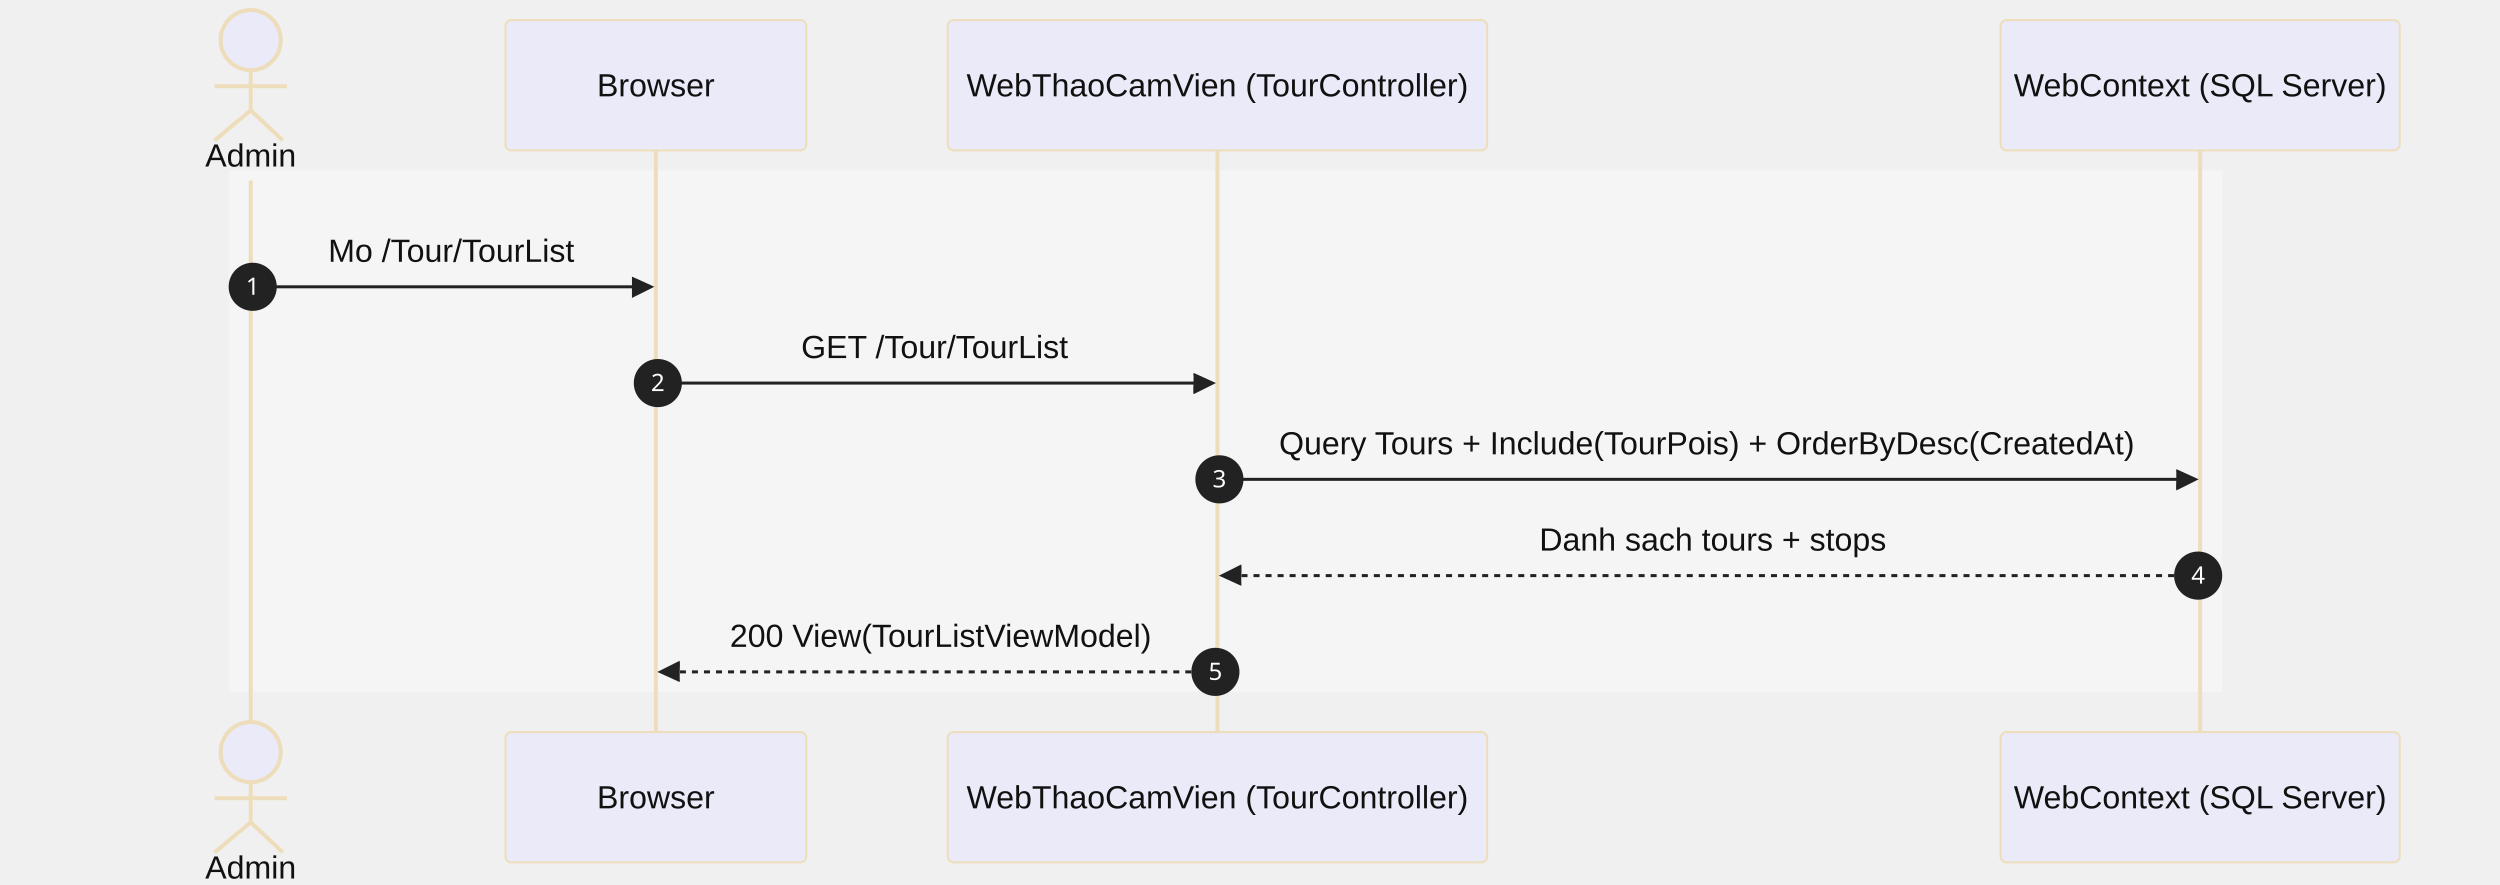
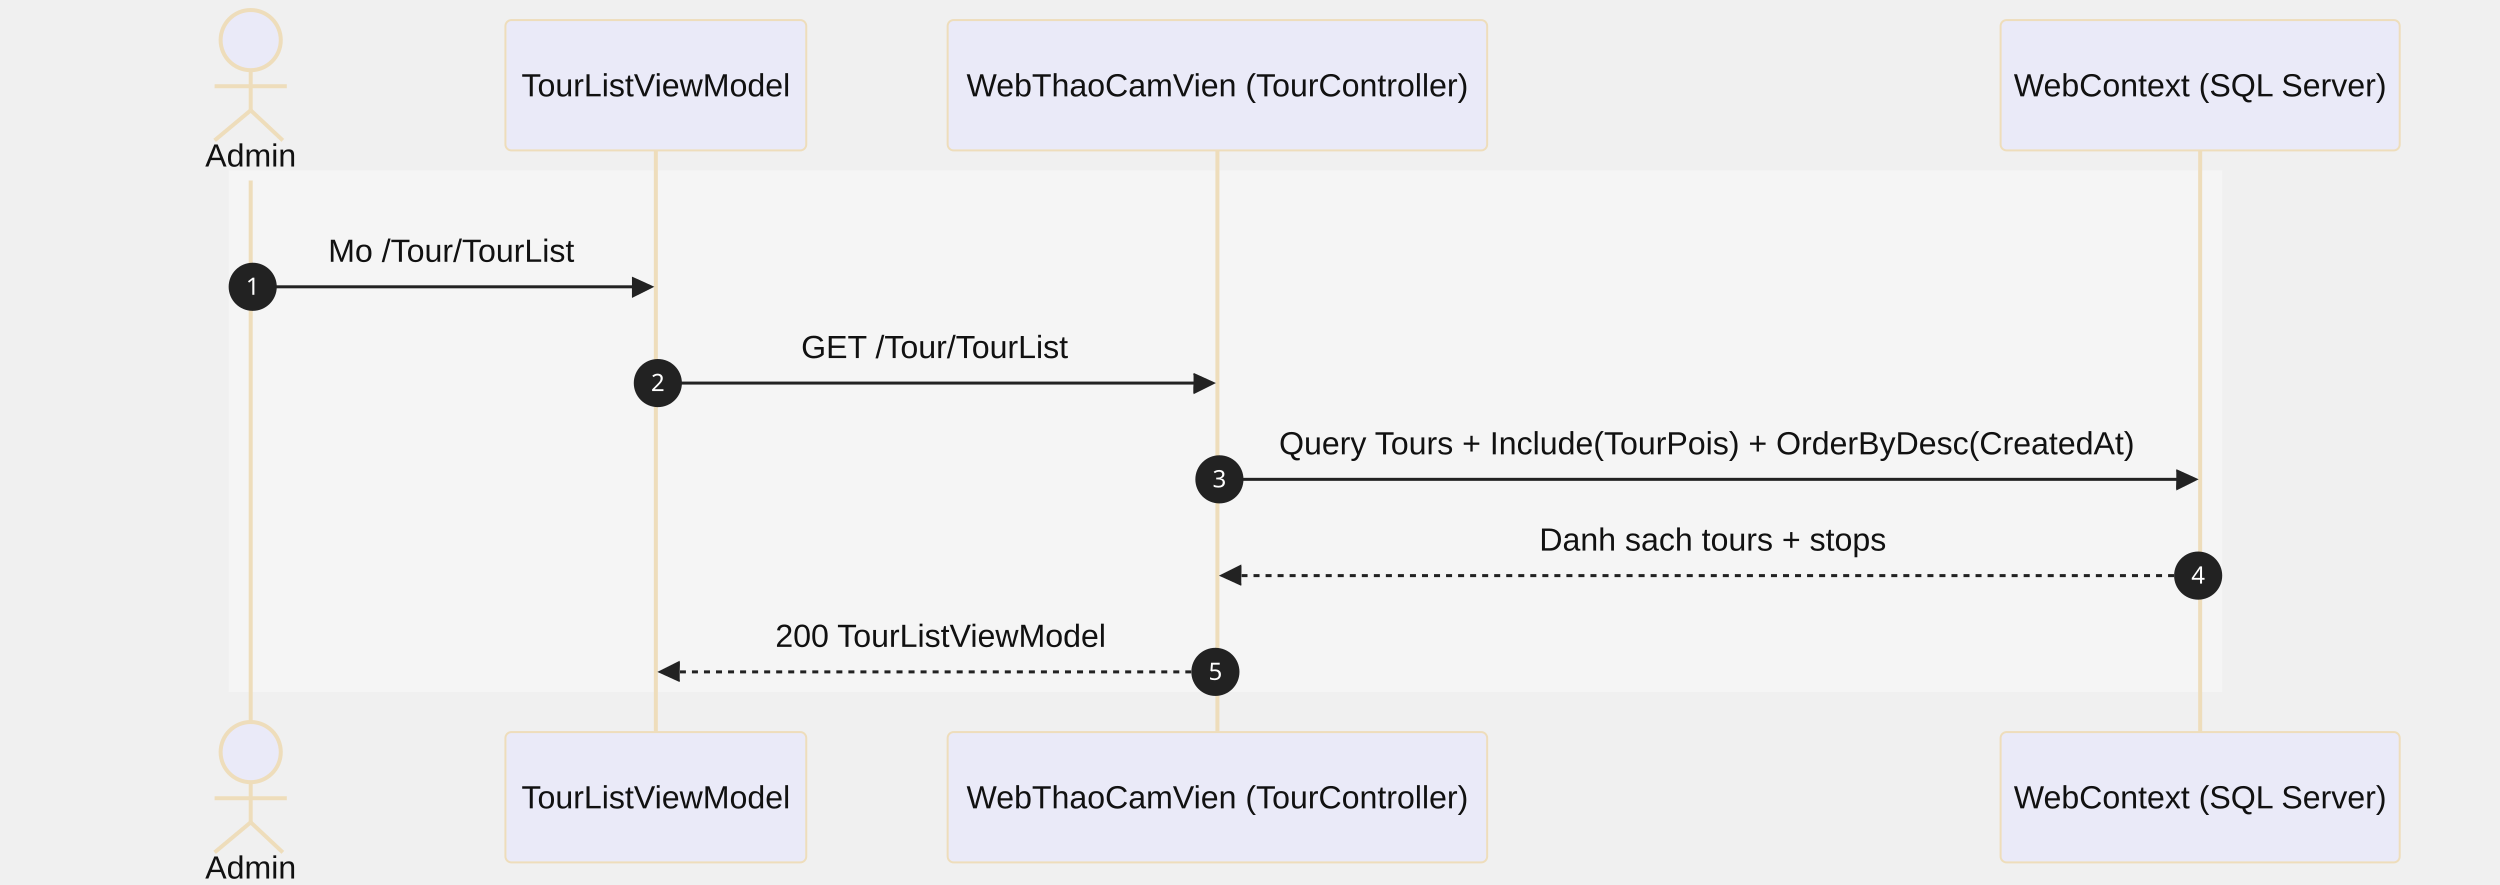
<svg xmlns="http://www.w3.org/2000/svg" id="container" width="1246.5" height="441" viewBox="-50 -10 1246.5 441" role="graphics-document document" aria-roledescription="sequence">
  <rect x="64" y="75" fill="rgb(245,245,245)" width="994" height="260" class="rect" />
  <g>
    <rect x="947.5" y="355" fill="#eaeaea" stroke="#666" width="199" height="65" name="DB" rx="3" ry="3" class="actor actor-bottom" />
    <text x="1047" y="387.5" dominant-baseline="central" alignment-baseline="central" class="actor actor-box" style="text-anchor: middle; font-size: 16px; font-weight: 400;">
      <tspan x="1047" dy="0">WebContext (SQL Server)</tspan>
    </text>
  </g>
  <g>
    <rect x="422.5" y="355" fill="#eaeaea" stroke="#666" width="269" height="65" name="W" rx="3" ry="3" class="actor actor-bottom" />
    <text x="557" y="387.5" dominant-baseline="central" alignment-baseline="central" class="actor actor-box" style="text-anchor: middle; font-size: 16px; font-weight: 400;">
      <tspan x="557" dy="0">WebThaoCamVien (TourController)</tspan>
    </text>
  </g>
  <g>
    <rect x="202" y="355" fill="#eaeaea" stroke="#666" width="150" height="65" name="B" rx="3" ry="3" class="actor actor-bottom" />
    <text x="277" y="387.5" dominant-baseline="central" alignment-baseline="central" class="actor actor-box" style="text-anchor: middle; font-size: 16px; font-weight: 400;">
-       <tspan x="277" dy="0">Browser</tspan>
+       <tspan x="277" dy="0">TourListViewModel</tspan>
    </text>
  </g>
  <g />
  <g>
    <line id="actor3" x1="1047" y1="65" x2="1047" y2="355" class="actor-line 200" stroke-width="0.5px" stroke="#999" name="DB" />
    <g id="root-3">
      <rect x="947.5" y="0" fill="#eaeaea" stroke="#666" width="199" height="65" name="DB" rx="3" ry="3" class="actor actor-top" />
      <text x="1047" y="32.5" dominant-baseline="central" alignment-baseline="central" class="actor actor-box" style="text-anchor: middle; font-size: 16px; font-weight: 400;">
        <tspan x="1047" dy="0">WebContext (SQL Server)</tspan>
      </text>
    </g>
  </g>
  <g>
    <line id="actor2" x1="557" y1="65" x2="557" y2="355" class="actor-line 200" stroke-width="0.5px" stroke="#999" name="W" />
    <g id="root-2">
      <rect x="422.5" y="0" fill="#eaeaea" stroke="#666" width="269" height="65" name="W" rx="3" ry="3" class="actor actor-top" />
      <text x="557" y="32.5" dominant-baseline="central" alignment-baseline="central" class="actor actor-box" style="text-anchor: middle; font-size: 16px; font-weight: 400;">
        <tspan x="557" dy="0">WebThaoCamVien (TourController)</tspan>
      </text>
    </g>
  </g>
  <g>
    <line id="actor1" x1="277" y1="65" x2="277" y2="355" class="actor-line 200" stroke-width="0.5px" stroke="#999" name="B" />
    <g id="root-1">
      <rect x="202" y="0" fill="#eaeaea" stroke="#666" width="150" height="65" name="B" rx="3" ry="3" class="actor actor-top" />
      <text x="277" y="32.5" dominant-baseline="central" alignment-baseline="central" class="actor actor-box" style="text-anchor: middle; font-size: 16px; font-weight: 400;">
-         <tspan x="277" dy="0">Browser</tspan>
+         <tspan x="277" dy="0">TourListViewModel</tspan>
      </text>
    </g>
  </g>
  <g>
    <line id="actor0" x1="75" y1="80" x2="75" y2="355" class="actor-line 200" stroke-width="0.5px" stroke="#999" name="U" />
  </g>
  <style>#container{font-family:"trebuchet ms",verdana,arial,sans-serif;font-size:16px;fill:#333;}@keyframes edge-animation-frame{from{stroke-dashoffset:0;}}@keyframes dash{to{stroke-dashoffset:0;}}#container .edge-animation-slow{stroke-dasharray:9,5!important;stroke-dashoffset:900;animation:dash 50s linear infinite;stroke-linecap:round;}#container .edge-animation-fast{stroke-dasharray:9,5!important;stroke-dashoffset:900;animation:dash 20s linear infinite;stroke-linecap:round;}#container .error-icon{fill:hsl(220.588, 100%, 98.333%);}#container .error-text{fill:rgb(8.5, 5.75, 0);stroke:rgb(8.5, 5.75, 0);}#container .edge-thickness-normal{stroke-width:1px;}#container .edge-thickness-thick{stroke-width:3.5px;}#container .edge-pattern-solid{stroke-dasharray:0;}#container .edge-thickness-invisible{stroke-width:0;fill:none;}#container .edge-pattern-dashed{stroke-dasharray:3;}#container .edge-pattern-dotted{stroke-dasharray:2;}#container .marker{fill:#000000;stroke:#000000;}#container .marker.cross{stroke:#000000;}#container svg{font-family:"trebuchet ms",verdana,arial,sans-serif;font-size:16px;}#container p{margin:0;}#container .actor{stroke:hsl(40.588, 60%, 83.333%);fill:#eaeaf8;}#container text.actor&gt;tspan{fill:#111111;stroke:none;}#container .actor-line{stroke:hsl(40.588, 60%, 83.333%);}#container .innerArc{stroke-width:1.5;stroke-dasharray:none;}#container .messageLine0{stroke-width:1.5;stroke-dasharray:none;stroke:#222222;}#container .messageLine1{stroke-width:1.5;stroke-dasharray:2,2;stroke:#222222;}#container #arrowhead path{fill:#222222;stroke:#222222;}#container .sequenceNumber{fill:#ffffff;}#container #sequencenumber{fill:#222222;}#container #crosshead path{fill:#222222;stroke:#222222;}#container .messageText{fill:#111111;stroke:none;}#container .labelBox{stroke:hsl(40.588, 60%, 83.333%);fill:#eaeaf8;}#container .labelText,#container .labelText&gt;tspan{fill:#111111;stroke:none;}#container .loopText,#container .loopText&gt;tspan{fill:#111111;stroke:none;}#container .loopLine{stroke-width:2px;stroke-dasharray:2,2;stroke:hsl(40.588, 60%, 83.333%);fill:hsl(40.588, 60%, 83.333%);}#container .note{stroke:hsl(52.683, 60%, 73.922%);fill:#fff5ad;}#container .noteText,#container .noteText&gt;tspan{fill:#333;stroke:none;}#container .activation0{fill:hsl(-79.412, 100%, 93.333%);stroke:hsl(-79.412, 100%, 83.333%);}#container .activation1{fill:hsl(-79.412, 100%, 93.333%);stroke:hsl(-79.412, 100%, 83.333%);}#container .activation2{fill:hsl(-79.412, 100%, 93.333%);stroke:hsl(-79.412, 100%, 83.333%);}#container .actorPopupMenu{position:absolute;}#container .actorPopupMenuPanel{position:absolute;fill:#eaeaf8;box-shadow:0px 8px 16px 0px rgba(0,0,0,0.2);filter:drop-shadow(3px 5px 2px rgb(0 0 0 / 0.4));}#container .actor-man line{stroke:hsl(40.588, 60%, 83.333%);fill:#eaeaf8;}#container .actor-man circle,#container line{stroke:hsl(40.588, 60%, 83.333%);fill:#eaeaf8;stroke-width:2px;}#container :root{--mermaid-font-family:"trebuchet ms",verdana,arial,sans-serif;}</style>
  <g />
  <defs>
    <symbol id="computer" width="24" height="24">
      <path transform="scale(.5)" d="M2 2v13h20v-13h-20zm18 11h-16v-9h16v9zm-10.228 6l.466-1h3.524l.467 1h-4.457zm14.228 3h-24l2-6h2.104l-1.33 4h18.45l-1.297-4h2.073l2 6zm-5-10h-14v-7h14v7z" />
    </symbol>
  </defs>
  <defs>
    <symbol id="database" fill-rule="evenodd" clip-rule="evenodd">
      <path transform="scale(.5)" d="M12.258.001l.256.004.255.005.253.008.251.01.249.012.247.015.246.016.242.019.241.02.239.023.236.024.233.027.231.028.229.031.225.032.223.034.22.036.217.038.214.04.211.041.208.043.205.045.201.046.198.048.194.05.191.051.187.053.183.054.18.056.175.057.172.059.168.06.163.061.16.063.155.064.15.066.074.033.073.033.071.034.07.034.069.035.068.035.067.035.066.035.064.036.064.036.062.036.06.036.06.037.058.037.058.037.055.038.055.038.053.038.052.038.051.039.05.039.048.039.047.039.045.04.044.04.043.04.041.04.04.041.039.041.037.041.036.041.034.041.033.042.032.042.03.042.029.042.027.042.026.043.024.043.023.043.021.043.02.043.018.044.017.043.015.044.013.044.012.044.011.045.009.044.007.045.006.045.004.045.002.045.001.045v17l-.001.045-.002.045-.004.045-.006.045-.007.045-.009.044-.011.045-.012.044-.013.044-.015.044-.017.043-.018.044-.02.043-.021.043-.023.043-.024.043-.026.043-.027.042-.029.042-.03.042-.032.042-.033.042-.034.041-.036.041-.037.041-.039.041-.04.041-.041.04-.043.04-.044.04-.045.04-.047.039-.048.039-.05.039-.051.039-.052.038-.053.038-.055.038-.055.038-.058.037-.058.037-.06.037-.06.036-.062.036-.064.036-.064.036-.066.035-.067.035-.068.035-.069.035-.07.034-.071.034-.073.033-.074.033-.15.066-.155.064-.16.063-.163.061-.168.06-.172.059-.175.057-.18.056-.183.054-.187.053-.191.051-.194.05-.198.048-.201.046-.205.045-.208.043-.211.041-.214.04-.217.038-.22.036-.223.034-.225.032-.229.031-.231.028-.233.027-.236.024-.239.023-.241.02-.242.019-.246.016-.247.015-.249.012-.251.01-.253.008-.255.005-.256.004-.258.001-.258-.001-.256-.004-.255-.005-.253-.008-.251-.01-.249-.012-.247-.015-.245-.016-.243-.019-.241-.02-.238-.023-.236-.024-.234-.027-.231-.028-.228-.031-.226-.032-.223-.034-.22-.036-.217-.038-.214-.04-.211-.041-.208-.043-.204-.045-.201-.046-.198-.048-.195-.05-.19-.051-.187-.053-.184-.054-.179-.056-.176-.057-.172-.059-.167-.06-.164-.061-.159-.063-.155-.064-.151-.066-.074-.033-.072-.033-.072-.034-.07-.034-.069-.035-.068-.035-.067-.035-.066-.035-.064-.036-.063-.036-.062-.036-.061-.036-.06-.037-.058-.037-.057-.037-.056-.038-.055-.038-.053-.038-.052-.038-.051-.039-.049-.039-.049-.039-.046-.039-.046-.04-.044-.04-.043-.04-.041-.04-.04-.041-.039-.041-.037-.041-.036-.041-.034-.041-.033-.042-.032-.042-.03-.042-.029-.042-.027-.042-.026-.043-.024-.043-.023-.043-.021-.043-.02-.043-.018-.044-.017-.043-.015-.044-.013-.044-.012-.044-.011-.045-.009-.044-.007-.045-.006-.045-.004-.045-.002-.045-.001-.045v-17l.001-.045.002-.045.004-.045.006-.045.007-.045.009-.044.011-.045.012-.044.013-.044.015-.044.017-.043.018-.044.02-.043.021-.043.023-.043.024-.043.026-.043.027-.042.029-.042.03-.042.032-.042.033-.042.034-.041.036-.041.037-.041.039-.041.04-.041.041-.04.043-.04.044-.04.046-.04.046-.039.049-.039.049-.039.051-.039.052-.038.053-.038.055-.038.056-.038.057-.037.058-.037.06-.037.061-.036.062-.036.063-.036.064-.036.066-.035.067-.035.068-.035.069-.035.07-.034.072-.034.072-.033.074-.033.151-.066.155-.064.159-.063.164-.061.167-.06.172-.059.176-.057.179-.056.184-.054.187-.053.19-.051.195-.05.198-.048.201-.046.204-.045.208-.043.211-.041.214-.04.217-.038.22-.036.223-.034.226-.032.228-.031.231-.028.234-.027.236-.024.238-.023.241-.02.243-.019.245-.016.247-.015.249-.012.251-.01.253-.008.255-.005.256-.004.258-.001.258.001zm-9.258 20.499v.01l.001.021.003.021.004.022.005.021.006.022.007.022.009.023.01.022.011.023.012.023.013.023.015.023.016.024.017.023.018.024.019.024.021.024.022.025.023.024.024.025.052.049.056.05.061.051.066.051.07.051.075.051.079.052.084.052.088.052.092.052.097.052.102.051.105.052.11.052.114.051.119.051.123.051.127.05.131.05.135.05.139.048.144.049.147.047.152.047.155.047.16.045.163.045.167.043.171.043.176.041.178.041.183.039.187.039.19.037.194.035.197.035.202.033.204.031.209.03.212.029.216.027.219.025.222.024.226.021.23.02.233.018.236.016.24.015.243.012.246.01.249.008.253.005.256.004.259.001.26-.001.257-.004.254-.005.25-.008.247-.011.244-.012.241-.014.237-.016.233-.018.231-.021.226-.021.224-.024.22-.026.216-.027.212-.028.21-.031.205-.031.202-.034.198-.034.194-.036.191-.037.187-.039.183-.04.179-.04.175-.042.172-.043.168-.044.163-.045.16-.046.155-.046.152-.047.148-.048.143-.049.139-.049.136-.05.131-.05.126-.05.123-.051.118-.052.114-.051.11-.052.106-.052.101-.052.096-.052.092-.052.088-.053.083-.051.079-.052.074-.052.07-.051.065-.051.06-.051.056-.05.051-.05.023-.024.023-.025.021-.024.02-.024.019-.024.018-.024.017-.024.015-.023.014-.024.013-.023.012-.023.01-.023.01-.022.008-.022.006-.022.006-.022.004-.022.004-.021.001-.021.001-.021v-4.127l-.077.055-.08.053-.083.054-.085.053-.087.052-.09.052-.093.051-.095.05-.097.05-.1.049-.102.049-.105.048-.106.047-.109.047-.111.046-.114.045-.115.045-.118.044-.12.043-.122.042-.124.042-.126.041-.128.04-.13.04-.132.038-.134.038-.135.037-.138.037-.139.035-.142.035-.143.034-.144.033-.147.032-.148.031-.15.03-.151.03-.153.029-.154.027-.156.027-.158.026-.159.025-.161.024-.162.023-.163.022-.165.021-.166.02-.167.019-.169.018-.169.017-.171.016-.173.015-.173.014-.175.013-.175.012-.177.011-.178.01-.179.008-.179.008-.181.006-.182.005-.182.004-.184.003-.184.002h-.37l-.184-.002-.184-.003-.182-.004-.182-.005-.181-.006-.179-.008-.179-.008-.178-.01-.176-.011-.176-.012-.175-.013-.173-.014-.172-.015-.171-.016-.17-.017-.169-.018-.167-.019-.166-.02-.165-.021-.163-.022-.162-.023-.161-.024-.159-.025-.157-.026-.156-.027-.155-.027-.153-.029-.151-.03-.15-.03-.148-.031-.146-.032-.145-.033-.143-.034-.141-.035-.14-.035-.137-.037-.136-.037-.134-.038-.132-.038-.13-.04-.128-.04-.126-.041-.124-.042-.122-.042-.12-.044-.117-.043-.116-.045-.113-.045-.112-.046-.109-.047-.106-.047-.105-.048-.102-.049-.1-.049-.097-.05-.095-.05-.093-.052-.09-.051-.087-.052-.085-.053-.083-.054-.08-.054-.077-.054v4.127zm0-5.654v.011l.001.021.003.021.004.021.005.022.006.022.007.022.009.022.01.022.011.023.012.023.013.023.015.024.016.023.017.024.018.024.019.024.021.024.022.024.023.025.024.024.052.05.056.05.061.05.066.051.07.051.075.052.079.051.084.052.088.052.092.052.097.052.102.052.105.052.11.051.114.051.119.052.123.05.127.051.131.05.135.049.139.049.144.048.147.048.152.047.155.046.16.045.163.045.167.044.171.042.176.042.178.04.183.04.187.038.19.037.194.036.197.034.202.033.204.032.209.03.212.028.216.027.219.025.222.024.226.022.23.02.233.018.236.016.24.014.243.012.246.01.249.008.253.006.256.003.259.001.26-.001.257-.003.254-.006.25-.008.247-.01.244-.012.241-.015.237-.016.233-.018.231-.02.226-.022.224-.024.22-.025.216-.027.212-.029.21-.03.205-.032.202-.033.198-.035.194-.036.191-.037.187-.039.183-.039.179-.041.175-.042.172-.043.168-.044.163-.045.16-.045.155-.047.152-.047.148-.048.143-.048.139-.05.136-.049.131-.05.126-.051.123-.051.118-.051.114-.052.11-.052.106-.052.101-.052.096-.052.092-.052.088-.052.083-.052.079-.052.074-.051.07-.052.065-.051.06-.05.056-.051.051-.049.023-.025.023-.024.021-.025.02-.024.019-.024.018-.024.017-.024.015-.023.014-.023.013-.024.012-.022.01-.023.01-.023.008-.022.006-.022.006-.022.004-.021.004-.022.001-.021.001-.021v-4.139l-.077.054-.08.054-.083.054-.085.052-.087.053-.09.051-.093.051-.095.051-.097.05-.1.049-.102.049-.105.048-.106.047-.109.047-.111.046-.114.045-.115.044-.118.044-.12.044-.122.042-.124.042-.126.041-.128.04-.13.039-.132.039-.134.038-.135.037-.138.036-.139.036-.142.035-.143.033-.144.033-.147.033-.148.031-.15.03-.151.03-.153.028-.154.028-.156.027-.158.026-.159.025-.161.024-.162.023-.163.022-.165.021-.166.02-.167.019-.169.018-.169.017-.171.016-.173.015-.173.014-.175.013-.175.012-.177.011-.178.009-.179.009-.179.007-.181.007-.182.005-.182.004-.184.003-.184.002h-.37l-.184-.002-.184-.003-.182-.004-.182-.005-.181-.007-.179-.007-.179-.009-.178-.009-.176-.011-.176-.012-.175-.013-.173-.014-.172-.015-.171-.016-.17-.017-.169-.018-.167-.019-.166-.02-.165-.021-.163-.022-.162-.023-.161-.024-.159-.025-.157-.026-.156-.027-.155-.028-.153-.028-.151-.03-.15-.03-.148-.031-.146-.033-.145-.033-.143-.033-.141-.035-.14-.036-.137-.036-.136-.037-.134-.038-.132-.039-.13-.039-.128-.04-.126-.041-.124-.042-.122-.043-.12-.043-.117-.044-.116-.044-.113-.046-.112-.046-.109-.046-.106-.047-.105-.048-.102-.049-.1-.049-.097-.05-.095-.051-.093-.051-.09-.051-.087-.053-.085-.052-.083-.054-.08-.054-.077-.054v4.139zm0-5.666v.011l.001.02.003.022.004.021.005.022.006.021.007.022.009.023.01.022.011.023.012.023.013.023.015.023.016.024.017.024.018.023.019.024.021.025.022.024.023.024.024.025.052.05.056.05.061.05.066.051.07.051.075.052.079.051.084.052.088.052.092.052.097.052.102.052.105.051.11.052.114.051.119.051.123.051.127.05.131.05.135.05.139.049.144.048.147.048.152.047.155.046.16.045.163.045.167.043.171.043.176.042.178.04.183.04.187.038.19.037.194.036.197.034.202.033.204.032.209.03.212.028.216.027.219.025.222.024.226.021.23.02.233.018.236.017.24.014.243.012.246.01.249.008.253.006.256.003.259.001.26-.001.257-.003.254-.006.25-.008.247-.01.244-.013.241-.014.237-.016.233-.018.231-.02.226-.022.224-.024.22-.025.216-.027.212-.029.21-.03.205-.032.202-.033.198-.035.194-.036.191-.037.187-.039.183-.039.179-.041.175-.042.172-.043.168-.044.163-.045.16-.045.155-.047.152-.047.148-.048.143-.049.139-.049.136-.049.131-.051.126-.05.123-.051.118-.052.114-.051.11-.052.106-.052.101-.052.096-.052.092-.052.088-.052.083-.052.079-.052.074-.052.07-.051.065-.051.06-.051.056-.05.051-.049.023-.025.023-.025.021-.024.02-.024.019-.024.018-.024.017-.024.015-.023.014-.024.013-.023.012-.023.01-.022.01-.023.008-.022.006-.022.006-.022.004-.022.004-.021.001-.021.001-.021v-4.153l-.077.054-.08.054-.083.053-.085.053-.087.053-.09.051-.093.051-.095.051-.097.05-.1.049-.102.048-.105.048-.106.048-.109.046-.111.046-.114.046-.115.044-.118.044-.12.043-.122.043-.124.042-.126.041-.128.04-.13.039-.132.039-.134.038-.135.037-.138.036-.139.036-.142.034-.143.034-.144.033-.147.032-.148.032-.15.03-.151.03-.153.028-.154.028-.156.027-.158.026-.159.024-.161.024-.162.023-.163.023-.165.021-.166.02-.167.019-.169.018-.169.017-.171.016-.173.015-.173.014-.175.013-.175.012-.177.01-.178.01-.179.009-.179.007-.181.006-.182.006-.182.004-.184.003-.184.001-.185.001-.185-.001-.184-.001-.184-.003-.182-.004-.182-.006-.181-.006-.179-.007-.179-.009-.178-.01-.176-.01-.176-.012-.175-.013-.173-.014-.172-.015-.171-.016-.17-.017-.169-.018-.167-.019-.166-.02-.165-.021-.163-.023-.162-.023-.161-.024-.159-.024-.157-.026-.156-.027-.155-.028-.153-.028-.151-.03-.15-.03-.148-.032-.146-.032-.145-.033-.143-.034-.141-.034-.14-.036-.137-.036-.136-.037-.134-.038-.132-.039-.13-.039-.128-.041-.126-.041-.124-.041-.122-.043-.12-.043-.117-.044-.116-.044-.113-.046-.112-.046-.109-.046-.106-.048-.105-.048-.102-.048-.1-.05-.097-.049-.095-.051-.093-.051-.09-.052-.087-.052-.085-.053-.083-.053-.08-.054-.077-.054v4.153zm8.74-8.179l-.257.004-.254.005-.25.008-.247.011-.244.012-.241.014-.237.016-.233.018-.231.021-.226.022-.224.023-.22.026-.216.027-.212.028-.21.031-.205.032-.202.033-.198.034-.194.036-.191.038-.187.038-.183.04-.179.041-.175.042-.172.043-.168.043-.163.045-.16.046-.155.046-.152.048-.148.048-.143.048-.139.049-.136.05-.131.05-.126.051-.123.051-.118.051-.114.052-.11.052-.106.052-.101.052-.096.052-.092.052-.088.052-.083.052-.079.052-.074.051-.07.052-.065.051-.06.05-.056.05-.051.05-.023.025-.023.024-.021.024-.02.025-.019.024-.018.024-.017.023-.015.024-.014.023-.013.023-.012.023-.01.023-.01.022-.008.022-.006.023-.006.021-.004.022-.004.021-.001.021-.001.021.001.021.001.021.004.021.004.022.006.021.006.023.008.022.01.022.01.023.012.023.013.023.014.023.015.024.017.023.018.024.019.024.02.025.021.024.023.024.023.025.051.05.056.05.06.05.065.051.07.052.074.051.079.052.083.052.088.052.092.052.096.052.101.052.106.052.11.052.114.052.118.051.123.051.126.051.131.05.136.05.139.049.143.048.148.048.152.048.155.046.16.046.163.045.168.043.172.043.175.042.179.041.183.04.187.038.191.038.194.036.198.034.202.033.205.032.21.031.212.028.216.027.22.026.224.023.226.022.231.021.233.018.237.016.241.014.244.012.247.011.25.008.254.005.257.004.26.001.26-.001.257-.004.254-.005.25-.008.247-.011.244-.012.241-.014.237-.016.233-.018.231-.021.226-.022.224-.023.22-.026.216-.027.212-.028.21-.031.205-.032.202-.033.198-.034.194-.036.191-.038.187-.038.183-.04.179-.041.175-.042.172-.043.168-.043.163-.045.16-.046.155-.046.152-.048.148-.048.143-.048.139-.049.136-.05.131-.05.126-.051.123-.051.118-.051.114-.052.11-.052.106-.052.101-.052.096-.052.092-.052.088-.052.083-.052.079-.052.074-.051.07-.052.065-.051.06-.05.056-.05.051-.05.023-.025.023-.024.021-.024.02-.025.019-.024.018-.024.017-.023.015-.024.014-.023.013-.023.012-.023.01-.023.01-.022.008-.022.006-.023.006-.021.004-.022.004-.021.001-.021.001-.021-.001-.021-.001-.021-.004-.021-.004-.022-.006-.021-.006-.023-.008-.022-.01-.022-.01-.023-.012-.023-.013-.023-.014-.023-.015-.024-.017-.023-.018-.024-.019-.024-.02-.025-.021-.024-.023-.024-.023-.025-.051-.05-.056-.05-.06-.05-.065-.051-.07-.052-.074-.051-.079-.052-.083-.052-.088-.052-.092-.052-.096-.052-.101-.052-.106-.052-.11-.052-.114-.052-.118-.051-.123-.051-.126-.051-.131-.05-.136-.05-.139-.049-.143-.048-.148-.048-.152-.048-.155-.046-.16-.046-.163-.045-.168-.043-.172-.043-.175-.042-.179-.041-.183-.04-.187-.038-.191-.038-.194-.036-.198-.034-.202-.033-.205-.032-.21-.031-.212-.028-.216-.027-.22-.026-.224-.023-.226-.022-.231-.021-.233-.018-.237-.016-.241-.014-.244-.012-.247-.011-.25-.008-.254-.005-.257-.004-.26-.001-.26.001z" />
    </symbol>
  </defs>
  <defs>
    <symbol id="clock" width="24" height="24">
      <path transform="scale(.5)" d="M12 2c5.514 0 10 4.486 10 10s-4.486 10-10 10-10-4.486-10-10 4.486-10 10-10zm0-2c-6.627 0-12 5.373-12 12s5.373 12 12 12 12-5.373 12-12-5.373-12-12-12zm5.848 12.459c.202.038.202.333.001.372-1.907.361-6.045 1.111-6.547 1.111-.719 0-1.301-.582-1.301-1.301 0-.512.77-5.447 1.125-7.445.034-.192.312-.181.343.014l.985 6.238 5.394 1.011z" />
    </symbol>
  </defs>
  <defs>
    <marker id="arrowhead" refX="7.9" refY="5" markerUnits="userSpaceOnUse" markerWidth="12" markerHeight="12" orient="auto-start-reverse">
      <path d="M -1 0 L 10 5 L 0 10 z" />
    </marker>
  </defs>
  <defs>
    <marker id="crosshead" markerWidth="15" markerHeight="8" orient="auto" refX="4" refY="4.5">
      <path fill="none" stroke="#000000" stroke-width="1pt" d="M 1,2 L 6,7 M 6,2 L 1,7" style="stroke-dasharray: 0, 0;" />
    </marker>
  </defs>
  <defs>
    <marker id="filled-head" refX="15.5" refY="7" markerWidth="20" markerHeight="28" orient="auto">
      <path d="M 18,7 L9,13 L14,7 L9,1 Z" />
    </marker>
  </defs>
  <defs>
    <marker id="sequencenumber" refX="15" refY="15" markerWidth="60" markerHeight="40" orient="auto">
      <circle cx="15" cy="15" r="6" />
    </marker>
  </defs>
  <g class="actor-man actor-top" name="U">
    <line id="actor-man-torso0" x1="75" y1="25" x2="75" y2="45" />
    <line id="actor-man-arms0" x1="57" y1="33" x2="93" y2="33" />
    <line x1="57" y1="60" x2="75" y2="45" />
    <line x1="75" y1="45" x2="91" y2="60" />
    <circle cx="75" cy="10" r="15" width="150" height="65" />
    <text x="75" y="67.5" dominant-baseline="central" alignment-baseline="central" class="actor actor-man" style="text-anchor: middle; font-size: 16px; font-weight: 400;">
      <tspan x="75" dy="0">Admin</tspan>
    </text>
  </g>
  <text x="175" y="100" text-anchor="middle" dominant-baseline="middle" alignment-baseline="middle" class="messageText" dy="1em" style="font-size: 16px; font-weight: 400;">Mo /Tour/TourList</text>
  <line x1="76" y1="133" x2="273" y2="133" class="messageLine0" stroke-width="2" stroke="none" marker-end="url(#arrowhead)" style="fill: none;" />
  <line x1="76" y1="133" x2="76" y2="133" stroke-width="0" marker-start="url(#sequencenumber)" />
  <text x="76" y="137" font-family="sans-serif" font-size="12px" text-anchor="middle" class="sequenceNumber">1</text>
  <text x="416" y="148" text-anchor="middle" dominant-baseline="middle" alignment-baseline="middle" class="messageText" dy="1em" style="font-size: 16px; font-weight: 400;">GET /Tour/TourList</text>
  <line x1="278" y1="181" x2="553" y2="181" class="messageLine0" stroke-width="2" stroke="none" marker-end="url(#arrowhead)" style="fill: none;" />
  <line x1="278" y1="181" x2="278" y2="181" stroke-width="0" marker-start="url(#sequencenumber)" />
  <text x="278" y="185" font-family="sans-serif" font-size="12px" text-anchor="middle" class="sequenceNumber">2</text>
  <text x="801" y="196" text-anchor="middle" dominant-baseline="middle" alignment-baseline="middle" class="messageText" dy="1em" style="font-size: 16px; font-weight: 400;">Query Tours + Include(TourPois) + OrderByDesc(CreatedAt)</text>
  <line x1="558" y1="229" x2="1043" y2="229" class="messageLine0" stroke-width="2" stroke="none" marker-end="url(#arrowhead)" style="fill: none;" />
  <line x1="558" y1="229" x2="558" y2="229" stroke-width="0" marker-start="url(#sequencenumber)" />
  <text x="558" y="233" font-family="sans-serif" font-size="12px" text-anchor="middle" class="sequenceNumber">3</text>
  <text x="804" y="244" text-anchor="middle" dominant-baseline="middle" alignment-baseline="middle" class="messageText" dy="1em" style="font-size: 16px; font-weight: 400;">Danh sach tours + stops</text>
  <line x1="1046" y1="277" x2="561" y2="277" class="messageLine1" stroke-width="2" stroke="none" marker-end="url(#arrowhead)" style="stroke-dasharray: 3, 3; fill: none;" />
  <line x1="1046" y1="277" x2="1046" y2="277" stroke-width="0" marker-start="url(#sequencenumber)" />
  <text x="1046" y="281" font-family="sans-serif" font-size="12px" text-anchor="middle" class="sequenceNumber">4</text>
-   <text x="419" y="292" text-anchor="middle" dominant-baseline="middle" alignment-baseline="middle" class="messageText" dy="1em" style="font-size: 16px; font-weight: 400;">200 View(TourListViewModel)</text>
+   <text x="419" y="292" text-anchor="middle" dominant-baseline="middle" alignment-baseline="middle" class="messageText" dy="1em" style="font-size: 16px; font-weight: 400;">200 TourListViewModel</text>
  <line x1="556" y1="325" x2="281" y2="325" class="messageLine1" stroke-width="2" stroke="none" marker-end="url(#arrowhead)" style="stroke-dasharray: 3, 3; fill: none;" />
  <line x1="556" y1="325" x2="556" y2="325" stroke-width="0" marker-start="url(#sequencenumber)" />
  <text x="556" y="329" font-family="sans-serif" font-size="12px" text-anchor="middle" class="sequenceNumber">5</text>
  <g class="actor-man actor-bottom" name="U">
    <line id="actor-man-torso3" x1="75" y1="380" x2="75" y2="400" />
    <line id="actor-man-arms3" x1="57" y1="388" x2="93" y2="388" />
    <line x1="57" y1="415" x2="75" y2="400" />
    <line x1="75" y1="400" x2="91" y2="415" />
    <circle cx="75" cy="365" r="15" width="150" height="65" />
    <text x="75" y="422.5" dominant-baseline="central" alignment-baseline="central" class="actor actor-man" style="text-anchor: middle; font-size: 16px; font-weight: 400;">
      <tspan x="75" dy="0">Admin</tspan>
    </text>
  </g>
</svg>
